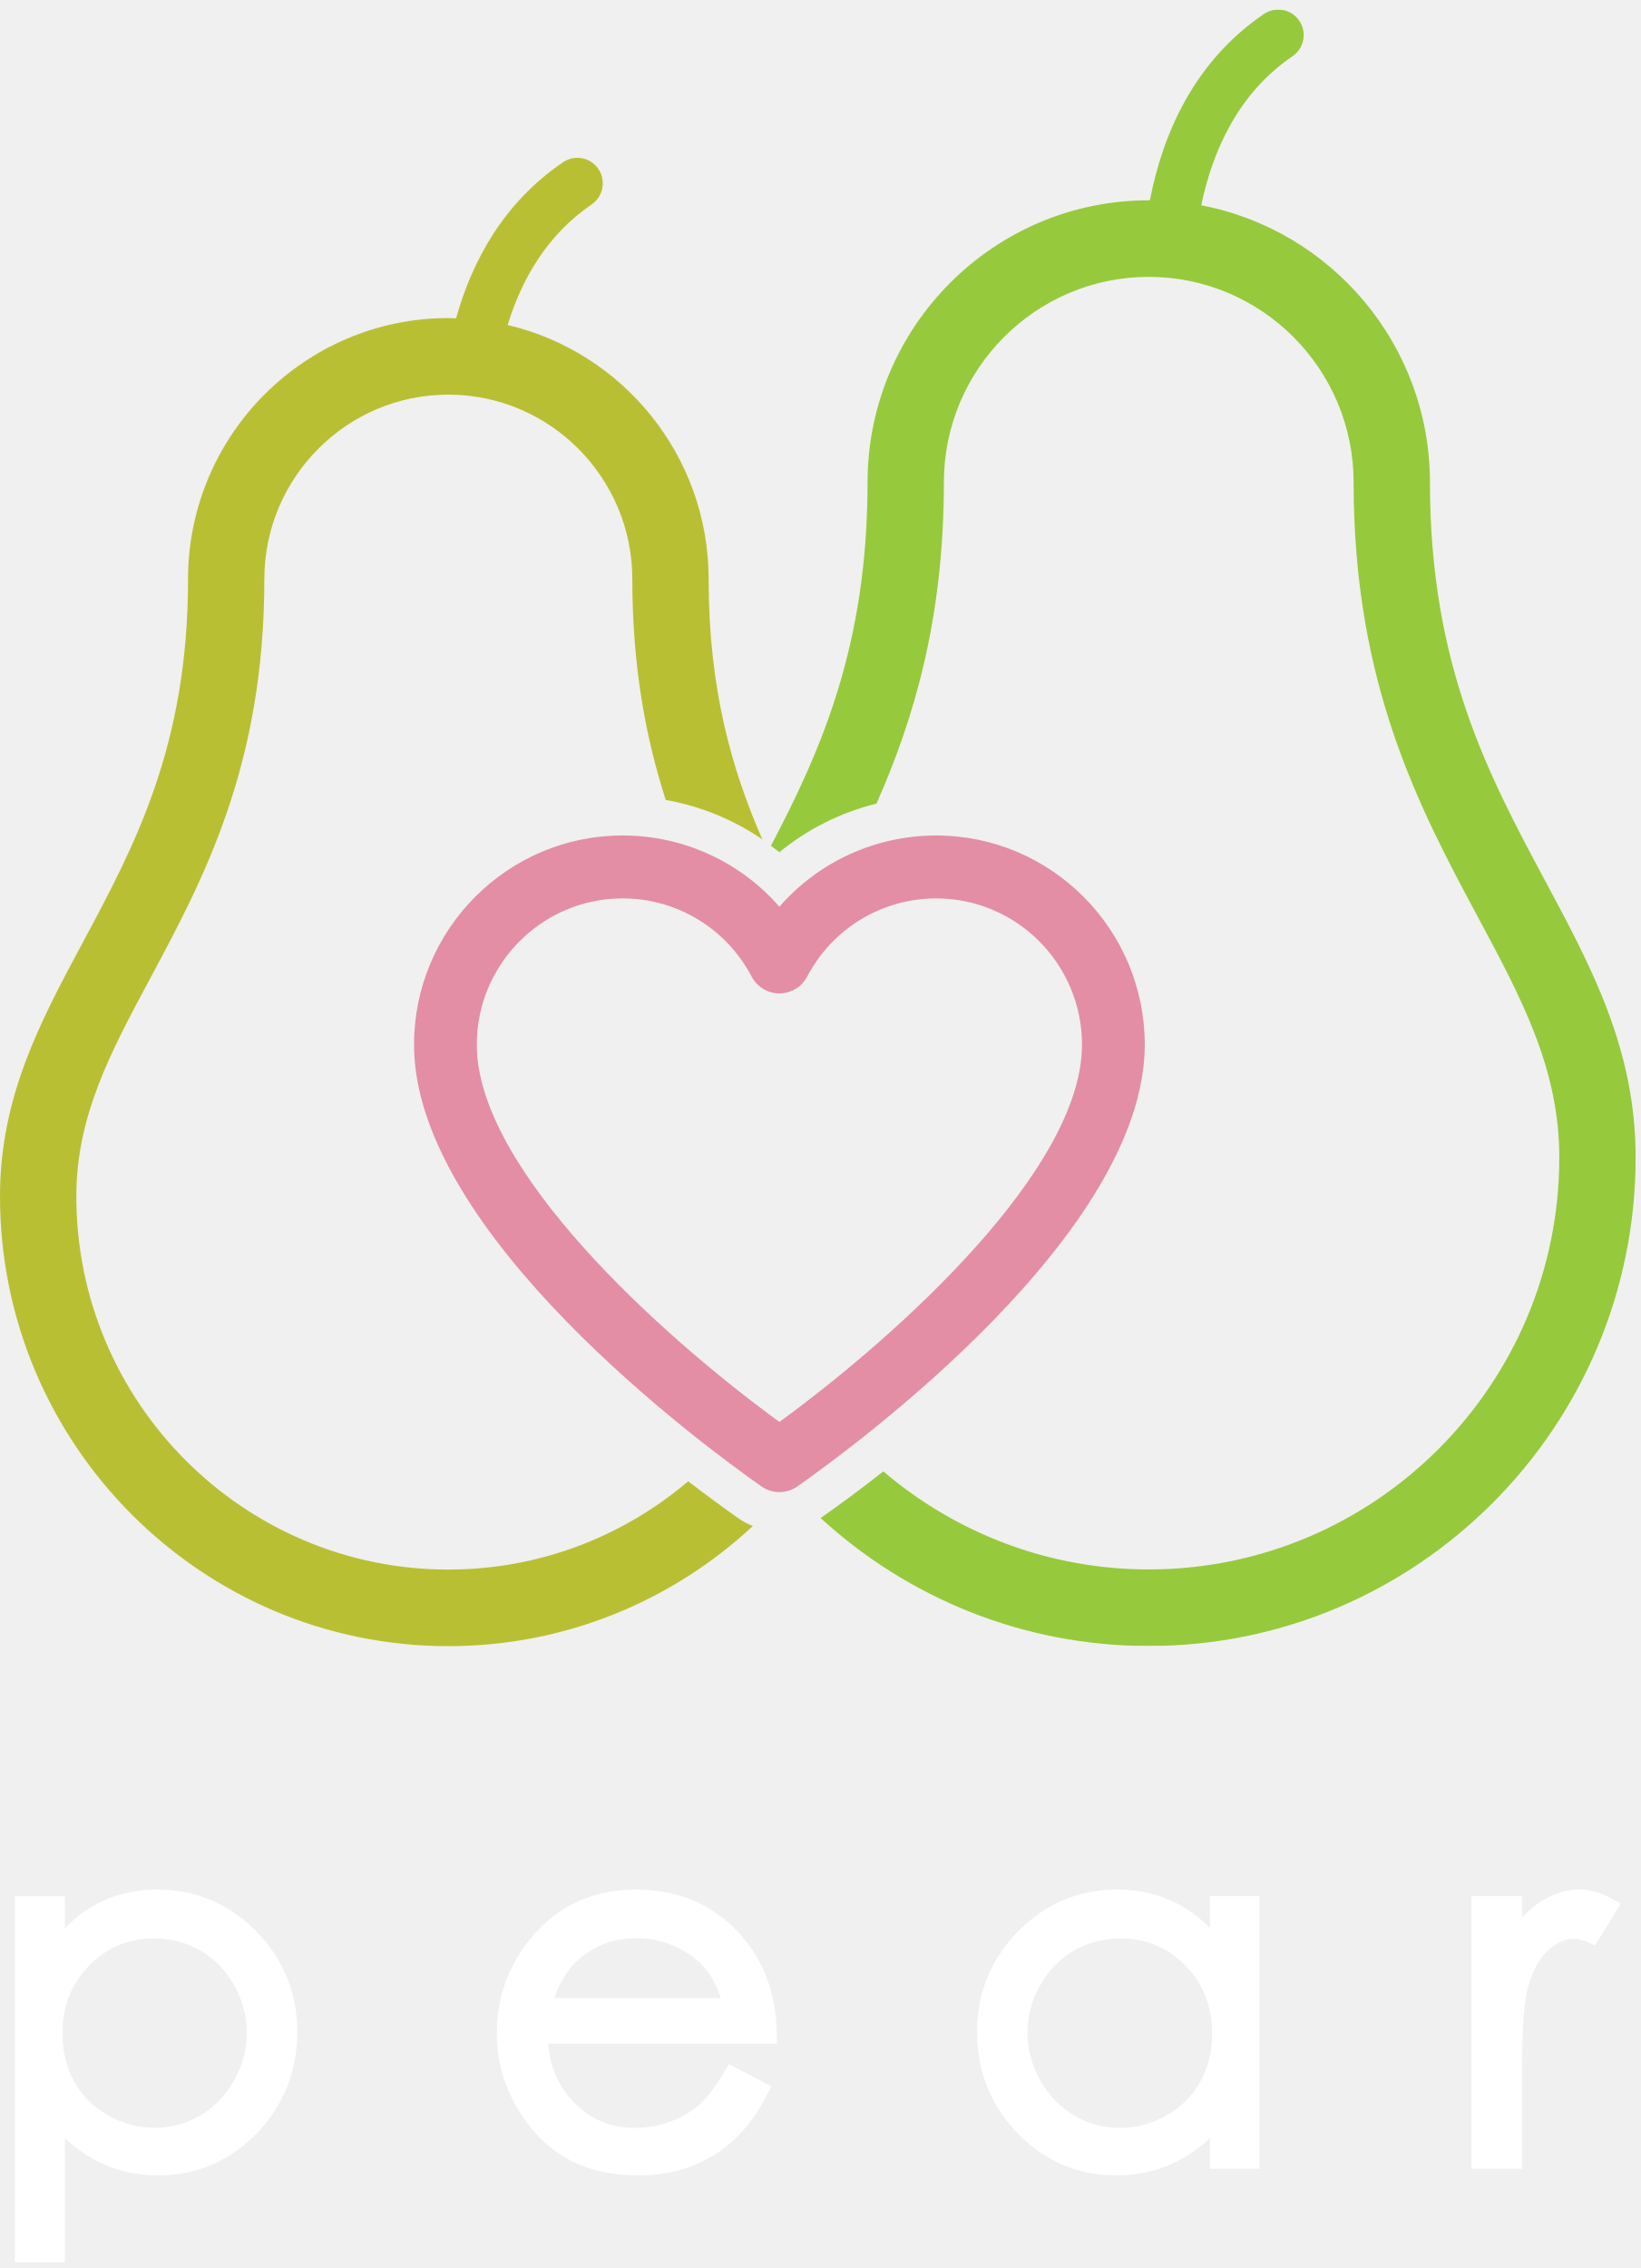
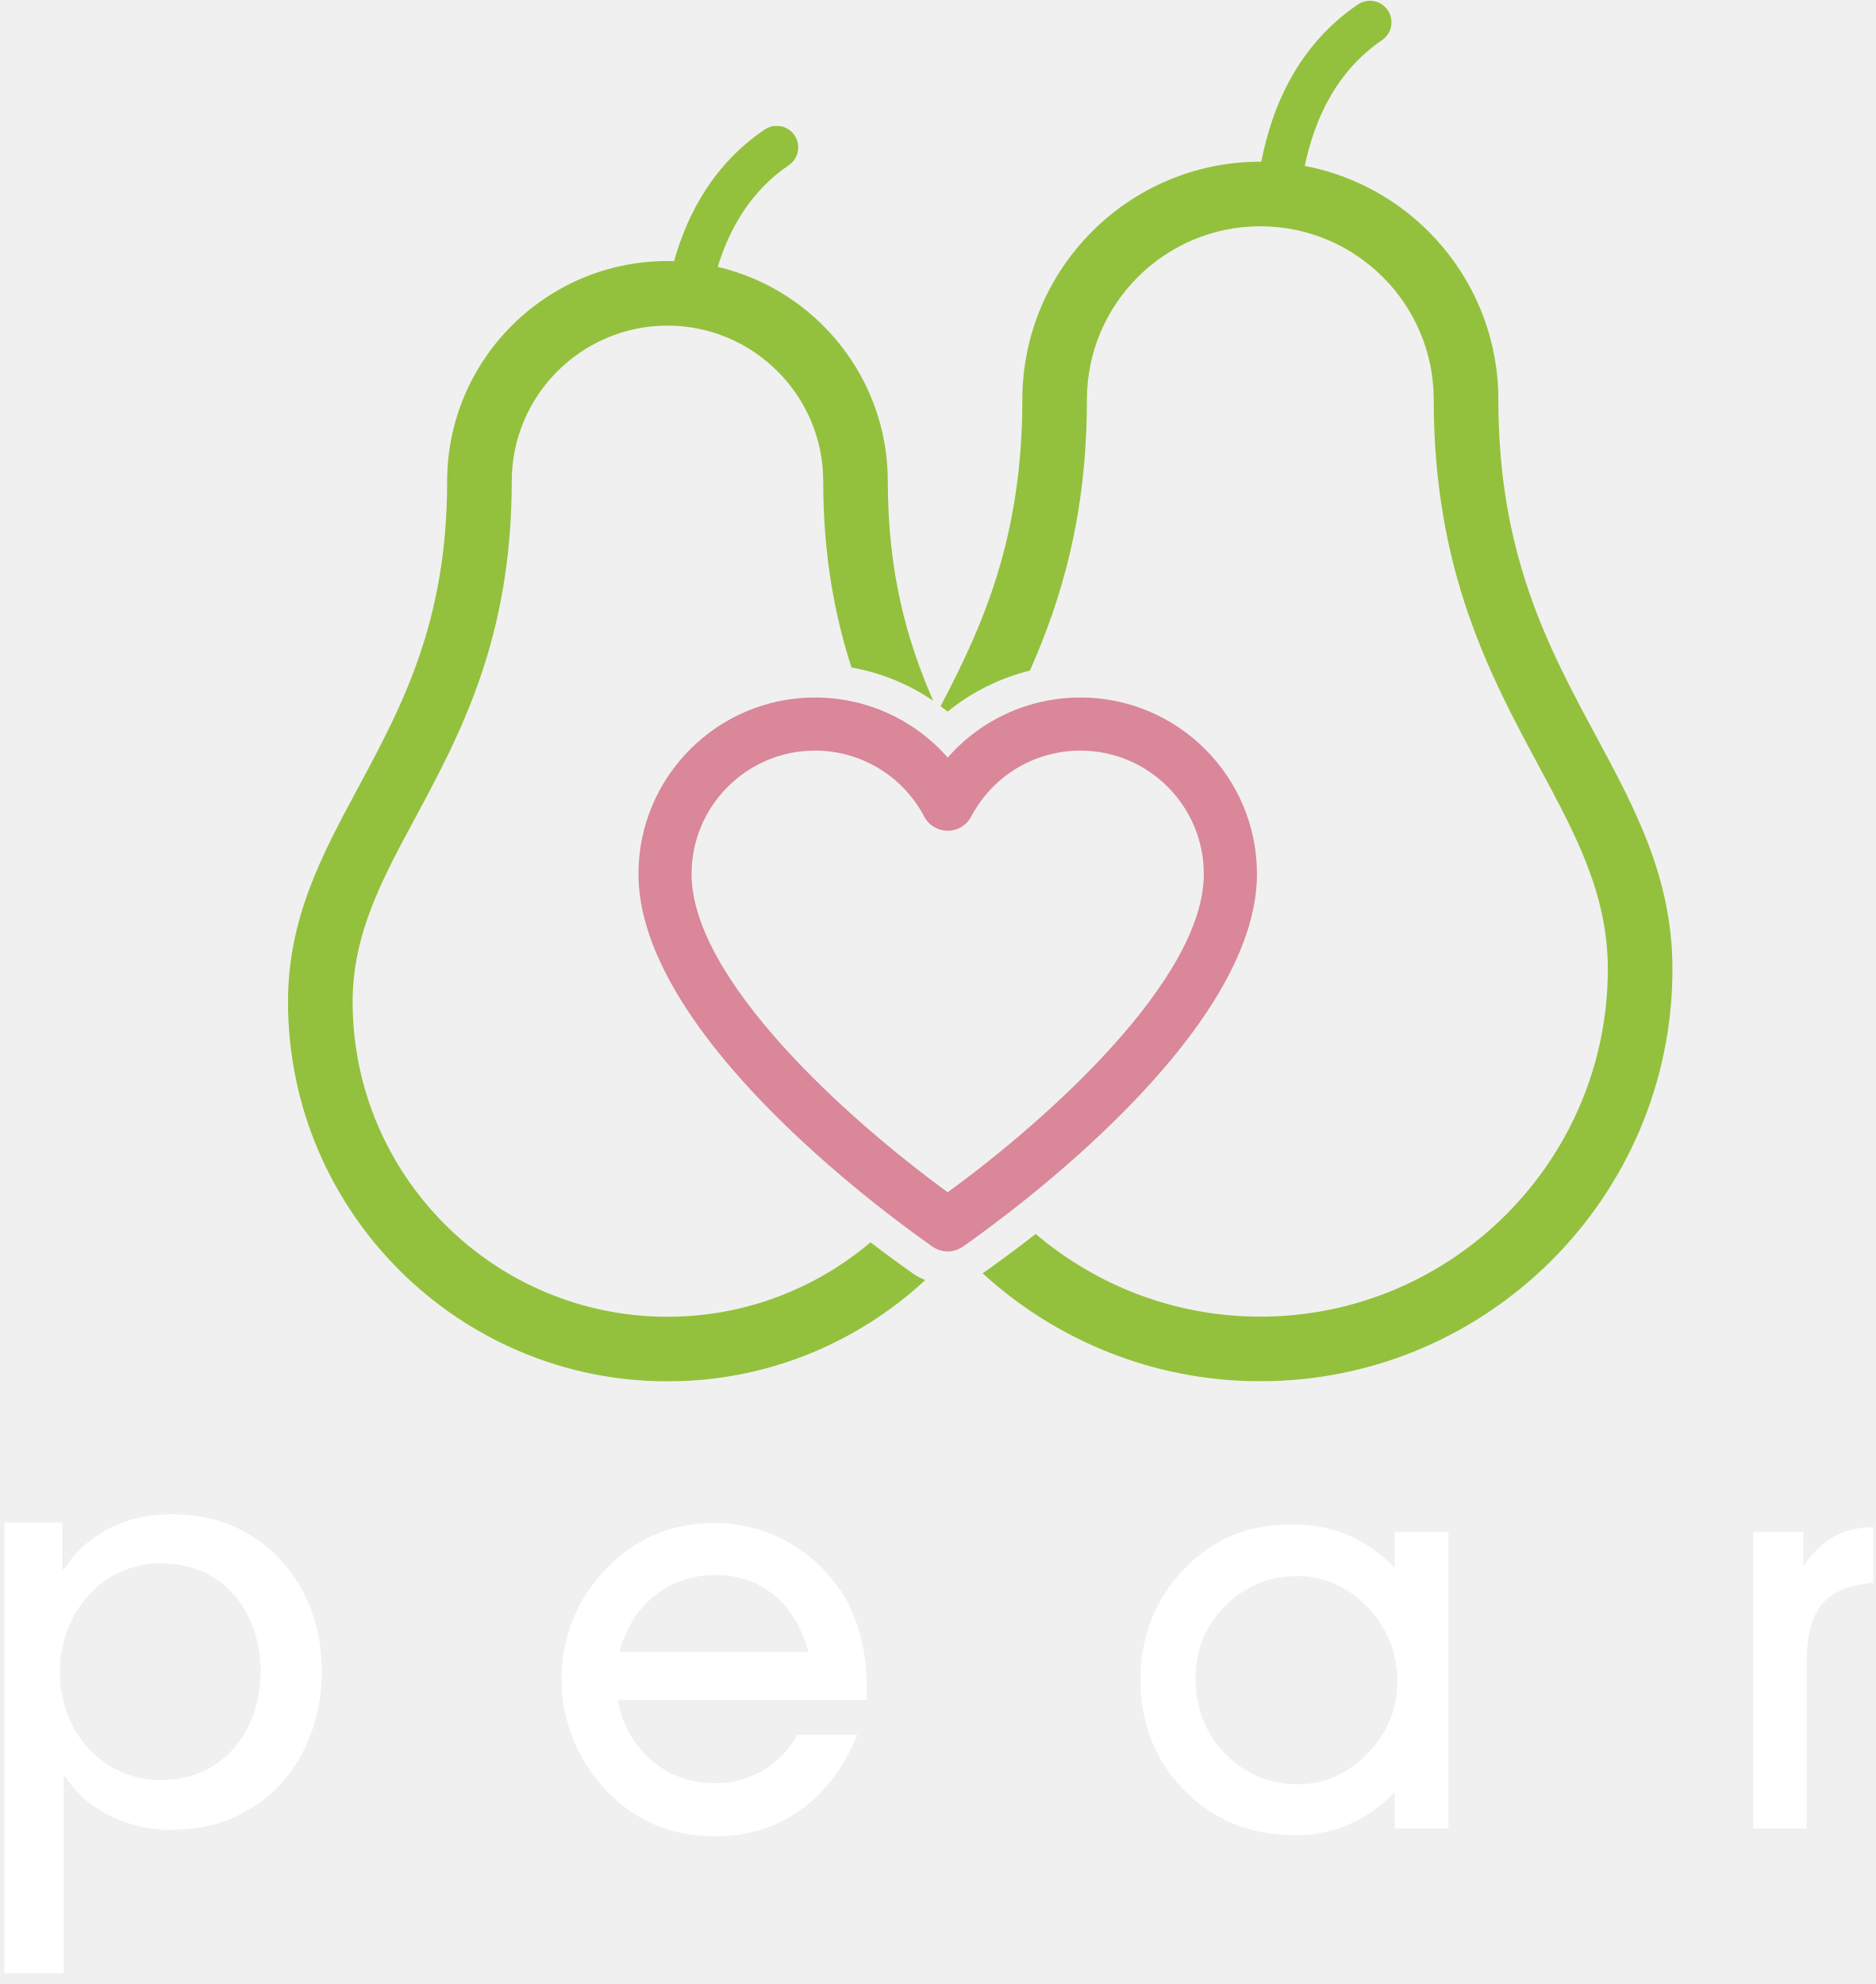
- <svg xmlns="http://www.w3.org/2000/svg" xmlns:xlink="http://www.w3.org/1999/xlink" width="102px" height="141px" viewBox="0 0 102 141" version="1.1">
+ <svg xmlns="http://www.w3.org/2000/svg" xmlns:xlink="http://www.w3.org/1999/xlink" width="104px" height="110px" viewBox="0 0 104 110" version="1.1">
  <defs>
-     <polygon id="path-1" points="54.252 102.09 54.252 0.355 0.49 0.355 0.49 102.09 54.252 102.09" />
+     <path d="M32.484,61.951 C29.441,64.523 25.514,66.079 21.227,66.079 C11.601,66.079 3.77,58.248 3.77,48.62 C3.77,44.873 5.372,41.893 7.227,38.443 C9.742,33.767 12.592,28.467 12.592,19.759 C12.592,14.999 16.466,11.126 21.227,11.126 C25.988,11.126 29.862,14.999 29.862,19.759 C29.862,23.861 30.499,27.202 31.431,30.083 C33.06,30.37 34.605,31 35.963,31.928 C34.531,28.661 33.444,24.89 33.444,19.759 C33.444,13.982 29.411,9.133 24.013,7.869 C24.662,5.75 25.845,3.662 27.954,2.231 C28.499,1.86 28.641,1.118 28.27,0.572 C27.901,0.027 27.158,-0.114 26.613,0.255 C23.815,2.153 22.342,4.88 21.591,7.554 C21.47,7.551 21.349,7.545 21.227,7.545 C14.491,7.545 9.011,13.025 9.011,19.759 C9.011,27.565 6.501,32.233 4.073,36.747 C2.075,40.462 0.187,43.971 0.187,48.62 C0.187,60.221 9.626,69.66 21.227,69.66 C26.741,69.66 31.764,67.525 35.519,64.042 C35.292,63.95 35.072,63.842 34.868,63.699 C34.258,63.272 33.436,62.679 32.484,61.951 Z" id="path-1" />
+     <path d="M36.525,40.821 C33.86,35.865 31.103,30.74 31.103,22.157 C31.103,15.725 26.472,10.355 20.369,9.198 C20.903,6.651 22.101,3.958 24.654,2.226 C25.199,1.855 25.343,1.113 24.971,0.567 C24.601,0.022 23.859,-0.121 23.313,0.25 C20.018,2.487 18.561,5.871 17.96,8.966 C17.942,8.966 17.924,8.964 17.906,8.964 C10.63,8.964 4.71,14.883 4.71,22.157 C4.71,29.786 2.531,34.682 0.175,39.157 C0.307,39.256 0.444,39.349 0.572,39.454 C1.905,38.364 3.464,37.593 5.129,37.18 C6.884,33.233 8.291,28.536 8.291,22.157 C8.291,16.857 12.605,12.546 17.906,12.546 C23.208,12.546 27.52,16.857 27.52,22.157 C27.52,31.641 30.629,37.419 33.37,42.518 C35.412,46.313 37.173,49.59 37.173,53.733 C37.173,64.356 28.53,72.999 17.906,72.999 C13.16,72.999 8.813,71.271 5.451,68.415 C4.264,69.343 3.24,70.085 2.508,70.597 C6.573,74.312 11.979,76.581 17.906,76.581 C30.505,76.581 40.756,66.331 40.756,53.733 C40.756,48.688 38.7,44.867 36.525,40.821 Z" id="path-3" />
+     <path d="M9.835,2.99 C6.062,2.99 2.994,6.059 2.994,9.832 C2.994,15.63 11.551,23.37 17.195,27.476 C22.84,23.37 31.396,15.629 31.396,9.832 C31.396,6.059 28.328,2.99 24.555,2.99 C22.007,2.99 19.687,4.391 18.498,6.647 C18.243,7.131 17.742,7.433 17.195,7.433 C16.649,7.433 16.148,7.131 15.893,6.647 C14.704,4.391 12.383,2.99 9.835,2.99 Z M17.195,30.757 C16.9,30.757 16.605,30.668 16.351,30.491 C13.629,28.587 0.049,18.641 0.049,9.832 C0.049,4.435 4.439,0.046 9.835,0.046 C12.698,0.046 15.361,1.283 17.195,3.378 C19.029,1.283 21.692,0.046 24.555,0.046 C29.951,0.046 34.342,4.435 34.342,9.832 C34.342,18.64 20.761,28.587 18.039,30.491 C17.786,30.668 17.491,30.757 17.195,30.757 Z" id="path-5" />
  </defs>
-   <g id="Symbols" stroke="none" stroke-width="1" fill="none" fill-rule="evenodd">
-     <g id="logo1" transform="translate(-37, -18)">
-       <g id="pear_logo_color_white" transform="translate(37, 18)">
-         <path d="M14.562,129.327 C14.039,130.26 13.33,130.995 12.454,131.512 C10.682,132.559 8.54,132.535 6.726,131.514 C5.816,131.002 5.108,130.301 4.622,129.429 C4.132,128.552 3.884,127.546 3.884,126.438 C3.884,124.729 4.425,123.344 5.539,122.203 C6.651,121.065 7.983,120.511 9.61,120.511 C10.642,120.511 11.606,120.769 12.478,121.278 C13.349,121.785 14.052,122.511 14.569,123.433 C15.087,124.358 15.35,125.349 15.35,126.38 C15.35,127.4 15.085,128.392 14.562,129.327 M9.778,117.472 C8.408,117.472 7.145,117.773 6.026,118.366 C5.309,118.747 4.641,119.251 4.029,119.875 L4.029,117.882 L0.927,117.882 L0.927,140.645 L4.029,140.645 L4.029,132.923 C4.679,133.534 5.38,134.028 6.125,134.399 C7.251,134.959 8.5,135.243 9.836,135.243 C12.213,135.243 14.272,134.366 15.952,132.636 C17.63,130.91 18.481,128.783 18.481,126.314 C18.481,123.891 17.622,121.791 15.928,120.069 C14.232,118.346 12.163,117.472 9.778,117.472" id="Fill-1" fill="#FFFFFF" />
-         <path d="M34.454,124.218 C34.825,123.198 35.319,122.409 35.927,121.865 C36.953,120.945 38.147,120.497 39.579,120.497 C40.439,120.497 41.27,120.682 42.05,121.046 C42.826,121.407 43.456,121.888 43.921,122.471 C44.283,122.926 44.583,123.511 44.817,124.218 L34.454,124.218 Z M48.298,126.513 C48.277,124.231 47.651,122.294 46.436,120.757 C44.725,118.577 42.408,117.472 39.55,117.472 C36.768,117.472 34.515,118.553 32.854,120.685 C31.551,122.35 30.89,124.274 30.89,126.402 C30.89,128.664 31.669,130.719 33.204,132.51 C34.759,134.323 36.934,135.243 39.667,135.243 C40.892,135.243 42.01,135.052 42.99,134.675 C43.97,134.297 44.865,133.739 45.65,133.015 C46.431,132.294 47.126,131.339 47.716,130.177 L47.954,129.707 L45.327,128.322 L45.069,128.755 C44.479,129.739 43.931,130.454 43.442,130.881 C42.958,131.302 42.359,131.645 41.662,131.903 C40.961,132.161 40.231,132.291 39.492,132.291 C37.957,132.291 36.705,131.766 35.664,130.685 C34.727,129.712 34.206,128.52 34.079,127.052 L48.303,127.052 L48.298,126.513 Z" id="Fill-3" fill="#FFFFFF" />
-         <path d="M74.624,129.429 C74.137,130.3 73.429,131.002 72.523,131.515 C71.61,132.03 70.631,132.292 69.615,132.292 C68.61,132.292 67.658,132.029 66.78,131.512 C65.903,130.995 65.193,130.259 64.671,129.327 C64.148,128.392 63.882,127.4 63.882,126.38 C63.882,125.35 64.145,124.359 64.664,123.434 C65.18,122.511 65.885,121.785 66.757,121.278 C67.63,120.769 68.597,120.511 69.629,120.511 C71.259,120.511 72.592,121.064 73.704,122.203 C74.82,123.344 75.362,124.731 75.362,126.438 C75.362,127.545 75.113,128.551 74.624,129.429 L74.624,129.429 Z M75.231,119.869 C74.624,119.248 73.958,118.744 73.239,118.365 C72.114,117.773 70.843,117.472 69.463,117.472 C67.074,117.472 65.002,118.346 63.306,120.069 C61.61,121.791 60.75,123.892 60.75,126.314 C60.75,128.784 61.603,130.911 63.282,132.637 C64.964,134.366 67.024,135.243 69.403,135.243 C70.74,135.243 71.993,134.959 73.125,134.399 C73.873,134.028 74.579,133.533 75.231,132.922 L75.231,134.834 L78.305,134.834 L78.305,117.881 L75.231,117.881 L75.231,119.869 Z" id="Fill-5" fill="#FFFFFF" />
-         <path d="M100.282,118.081 C99.564,117.677 98.869,117.472 98.217,117.472 C97.368,117.472 96.545,117.73 95.771,118.238 C95.381,118.495 95,118.82 94.63,119.212 L94.63,117.881 L91.485,117.881 L91.485,134.834 L94.63,134.834 L94.63,128.927 C94.63,126.234 94.751,124.435 94.989,123.582 C95.289,122.51 95.72,121.719 96.27,121.232 C96.805,120.757 97.331,120.526 97.882,120.526 C98.031,120.526 98.302,120.566 98.748,120.76 L99.17,120.942 L100.767,118.353 L100.282,118.081 Z" id="Fill-7" fill="#FFFFFF" />
-         <path d="M42.787,92.091 C38.757,95.511 33.553,97.579 27.874,97.579 C15.121,97.579 4.746,87.17 4.746,74.372 C4.746,69.392 6.869,65.43 9.327,60.845 C12.659,54.629 16.435,47.584 16.435,36.009 C16.435,29.683 21.567,24.534 27.874,24.534 C34.182,24.534 39.314,29.683 39.314,36.009 C39.314,41.462 40.157,45.902 41.392,49.732 C43.55,50.114 45.597,50.952 47.397,52.184 C45.499,47.842 44.059,42.829 44.059,36.009 C44.059,28.331 38.716,21.885 31.564,20.205 C32.424,17.389 33.992,14.613 36.785,12.71 C37.508,12.217 37.696,11.231 37.205,10.506 C36.715,9.781 35.732,9.593 35.009,10.084 C31.303,12.607 29.351,16.231 28.357,19.786 C28.196,19.781 28.036,19.774 27.874,19.774 C18.95,19.774 11.691,27.057 11.691,36.009 C11.691,46.385 8.364,52.59 5.148,58.59 C2.501,63.528 0,68.193 0,74.372 C0,89.793 12.505,102.34 27.874,102.34 C35.179,102.34 41.833,99.501 46.808,94.872 C46.508,94.749 46.216,94.605 45.946,94.415 C45.138,93.848 44.048,93.06 42.787,92.091" id="Fill-9" fill="#B9BF33" />
-         <g id="Group-13" transform="translate(47.44186, 0.240354)">
-           <mask id="mask-2" fill="white">
-             <use xlink:href="#path-1" />
-           </mask>
-           <g id="Clip-12" />
-           <path d="M48.648,54.557 C45.116,47.969 41.464,41.157 41.464,29.748 C41.464,21.198 35.329,14.061 27.244,12.523 C27.951,9.137 29.538,5.557 32.92,3.255 C33.643,2.762 33.833,1.775 33.34,1.05 C32.849,0.326 31.867,0.136 31.143,0.628 C26.779,3.602 24.849,8.1 24.051,12.214 C24.028,12.214 24.004,12.212 23.981,12.212 C14.34,12.212 6.498,20.079 6.498,29.748 C6.498,39.889 3.612,46.396 0.49,52.344 C0.665,52.476 0.846,52.6 1.017,52.739 C2.782,51.292 4.847,50.266 7.054,49.717 C9.378,44.471 11.243,38.227 11.243,29.748 C11.243,22.703 16.958,16.972 23.981,16.972 C31.005,16.972 36.718,22.703 36.718,29.748 C36.718,42.355 40.836,50.034 44.467,56.812 C47.173,61.857 49.506,66.214 49.506,71.72 C49.506,85.84 38.056,97.33 23.981,97.33 C17.694,97.33 11.934,95.032 7.48,91.236 C5.907,92.47 4.551,93.456 3.581,94.136 C8.967,99.074 16.129,102.09 23.981,102.09 C40.672,102.09 54.252,88.465 54.252,71.72 C54.252,65.014 51.529,59.935 48.648,54.557" id="Fill-11" fill="#97C93C" mask="url(#mask-2)" />
+   <g id="Grids" stroke="none" stroke-width="1" fill="none" fill-rule="evenodd">
+     <g id="Pear-New-Home-v4" transform="translate(-588, -162)">
+       <g id="Hero">
+         <g id="Logo" transform="translate(588, 162)">
+           <g id="Pear-Logo">
+             <g id="Group-3" transform="translate(15.78156, 6.927481)">
+               <mask id="mask-2" fill="white">
+                 <use xlink:href="#path-1" />
+               </mask>
+               <g id="Clip-2" />
+               <polygon id="Fill-1" fill="#93C13D" mask="url(#mask-2)" points="0.181 69.669 35.986 69.669 35.986 0.042 0.181 0.042" />
+             </g>
+             <g id="Group-6" transform="translate(51.97395, 0)">
+               <mask id="mask-4" fill="white">
+                 <use xlink:href="#path-3" />
+               </mask>
+               <g id="Clip-5" />
+               <polygon id="Fill-4" fill="#93C13D" mask="url(#mask-4)" points="0.173 76.597 40.775 76.597 40.775 0.042 0.173 0.042" />
+             </g>
+             <g id="Group-9" transform="translate(35.3507, 38.62595)">
+               <mask id="mask-6" fill="white">
+                 <use xlink:href="#path-5" />
+               </mask>
+               <g id="Clip-8" />
+               <polygon id="Fill-7" fill="#D98799" mask="url(#mask-6)" points="0.029 30.766 34.345 30.766 34.345 0.034 0.029 0.034" />
+             </g>
+             <path d="M3.53,109.4 L0.24,109.4 L0.24,84.41 L3.46,84.41 L3.46,87 L3.565,87 C4.102,86.113 4.889,85.384 5.928,84.812 C6.966,84.241 8.173,83.955 9.55,83.955 C10.787,83.955 11.912,84.177 12.928,84.62 C13.943,85.063 14.817,85.682 15.553,86.475 C16.288,87.268 16.853,88.196 17.25,89.257 C17.647,90.319 17.845,91.457 17.845,92.67 C17.845,93.883 17.647,95.027 17.25,96.1 C16.853,97.173 16.293,98.107 15.57,98.9 C14.847,99.693 13.972,100.317 12.945,100.772 C11.918,101.228 10.763,101.455 9.48,101.455 C8.29,101.455 7.17,101.198 6.12,100.685 C5.07,100.172 4.242,99.448 3.635,98.515 L3.53,98.515 L3.53,109.4 Z M14.45,92.67 C14.45,91.9 14.333,91.153 14.1,90.43 C13.867,89.707 13.517,89.065 13.05,88.505 C12.583,87.945 12.006,87.502 11.318,87.175 C10.629,86.848 9.83,86.685 8.92,86.685 C8.08,86.685 7.316,86.848 6.628,87.175 C5.939,87.502 5.35,87.945 4.86,88.505 C4.37,89.065 3.991,89.707 3.723,90.43 C3.454,91.153 3.32,91.912 3.32,92.705 C3.32,93.498 3.454,94.257 3.723,94.98 C3.991,95.703 4.37,96.339 4.86,96.888 C5.35,97.436 5.939,97.873 6.628,98.2 C7.316,98.527 8.08,98.69 8.92,98.69 C9.83,98.69 10.629,98.521 11.318,98.183 C12.006,97.844 12.583,97.395 13.05,96.835 C13.517,96.275 13.867,95.633 14.1,94.91 C14.333,94.187 14.45,93.44 14.45,92.67 L14.45,92.67 Z" id="p" fill="#FFFFFF" />
+             <path d="M44.825,91.587 C44.457,90.232 43.821,89.182 42.916,88.44 C42.011,87.698 40.927,87.326 39.664,87.326 C38.372,87.326 37.25,87.707 36.301,88.47 C35.351,89.232 34.698,90.271 34.34,91.587 L44.825,91.587 Z M34.25,94.248 C34.498,95.623 35.118,96.737 36.107,97.589 C37.096,98.441 38.272,98.867 39.635,98.867 C40.609,98.867 41.496,98.633 42.297,98.165 C43.097,97.696 43.736,97.033 44.214,96.176 L47.54,96.176 C46.784,98 45.728,99.395 44.37,100.362 C43.013,101.329 41.434,101.812 39.635,101.812 C38.421,101.812 37.312,101.597 36.308,101.169 C35.304,100.741 34.394,100.098 33.579,99.241 C32.813,98.433 32.214,97.494 31.781,96.423 C31.349,95.352 31.133,94.257 31.133,93.142 C31.133,91.985 31.329,90.904 31.722,89.897 C32.114,88.891 32.694,87.974 33.46,87.147 C34.275,86.25 35.195,85.575 36.219,85.121 C37.243,84.668 38.362,84.441 39.575,84.441 C41.017,84.441 42.356,84.777 43.595,85.45 C44.833,86.123 45.854,87.062 46.66,88.268 C47.137,89.016 47.49,89.836 47.719,90.727 C47.948,91.619 48.062,92.638 48.062,93.784 L48.062,94.248 L34.25,94.248 Z" id="Fill-11" fill="#FFFFFF" />
+             <path d="M66.291,93.052 C66.291,94.716 66.839,96.111 67.939,97.238 C69.037,98.364 70.382,98.927 71.973,98.927 C73.425,98.927 74.705,98.361 75.813,97.23 C76.922,96.099 77.477,94.776 77.477,93.261 C77.477,91.647 76.927,90.264 75.829,89.113 C74.73,87.961 73.425,87.386 71.913,87.386 C70.362,87.386 69.037,87.934 67.939,89.031 C66.839,90.127 66.291,91.467 66.291,93.052 L66.291,93.052 Z M77.327,101.378 L77.327,99.36 C76.572,100.148 75.729,100.743 74.799,101.147 C73.87,101.55 72.878,101.752 71.824,101.752 C69.358,101.752 67.31,100.928 65.679,99.278 C64.048,97.629 63.232,95.563 63.232,93.082 C63.232,91.926 63.436,90.829 63.844,89.793 C64.252,88.756 64.834,87.845 65.589,87.057 C66.414,86.19 67.316,85.55 68.296,85.136 C69.276,84.723 70.392,84.516 71.645,84.516 C72.769,84.516 73.803,84.715 74.747,85.114 C75.692,85.512 76.552,86.115 77.327,86.923 L77.327,84.934 L80.311,84.934 L80.311,101.378 L77.327,101.378 Z" id="Fill-14" fill="#FFFFFF" />
+             <path d="M100.165,101.378 L97.211,101.378 L97.211,84.934 L99.987,84.934 L99.987,86.833 C100.473,86.106 101.032,85.565 101.664,85.211 C102.295,84.857 103.029,84.675 103.864,84.665 L103.864,87.76 C102.542,87.859 101.594,88.251 101.022,88.933 C100.451,89.616 100.165,90.715 100.165,92.23 L100.165,101.378 Z" id="Fill-16" fill="#FFFFFF" />
+           </g>
        </g>
-         <path d="M38.708,55.854 C33.709,55.854 29.644,59.933 29.644,64.948 C29.644,72.655 40.98,82.944 48.458,88.402 C55.937,82.943 67.272,72.655 67.272,64.948 C67.272,59.933 63.207,55.854 58.208,55.854 C54.833,55.854 51.759,57.717 50.184,60.715 C49.846,61.358 49.182,61.759 48.458,61.759 C47.735,61.759 47.07,61.358 46.733,60.715 C45.157,57.717 42.082,55.854 38.708,55.854 M48.458,92.762 C48.067,92.762 47.676,92.644 47.34,92.409 C43.733,89.877 25.742,76.658 25.742,64.948 C25.742,57.775 31.559,51.941 38.708,51.941 C42.5,51.941 46.028,53.585 48.458,56.369 C50.888,53.585 54.416,51.941 58.208,51.941 C65.357,51.941 71.174,57.775 71.174,64.948 C71.174,76.657 53.183,89.877 49.576,92.409 C49.241,92.644 48.849,92.762 48.458,92.762" id="Fill-14" fill="#E38EA5" />
      </g>
    </g>
  </g>
</svg>
